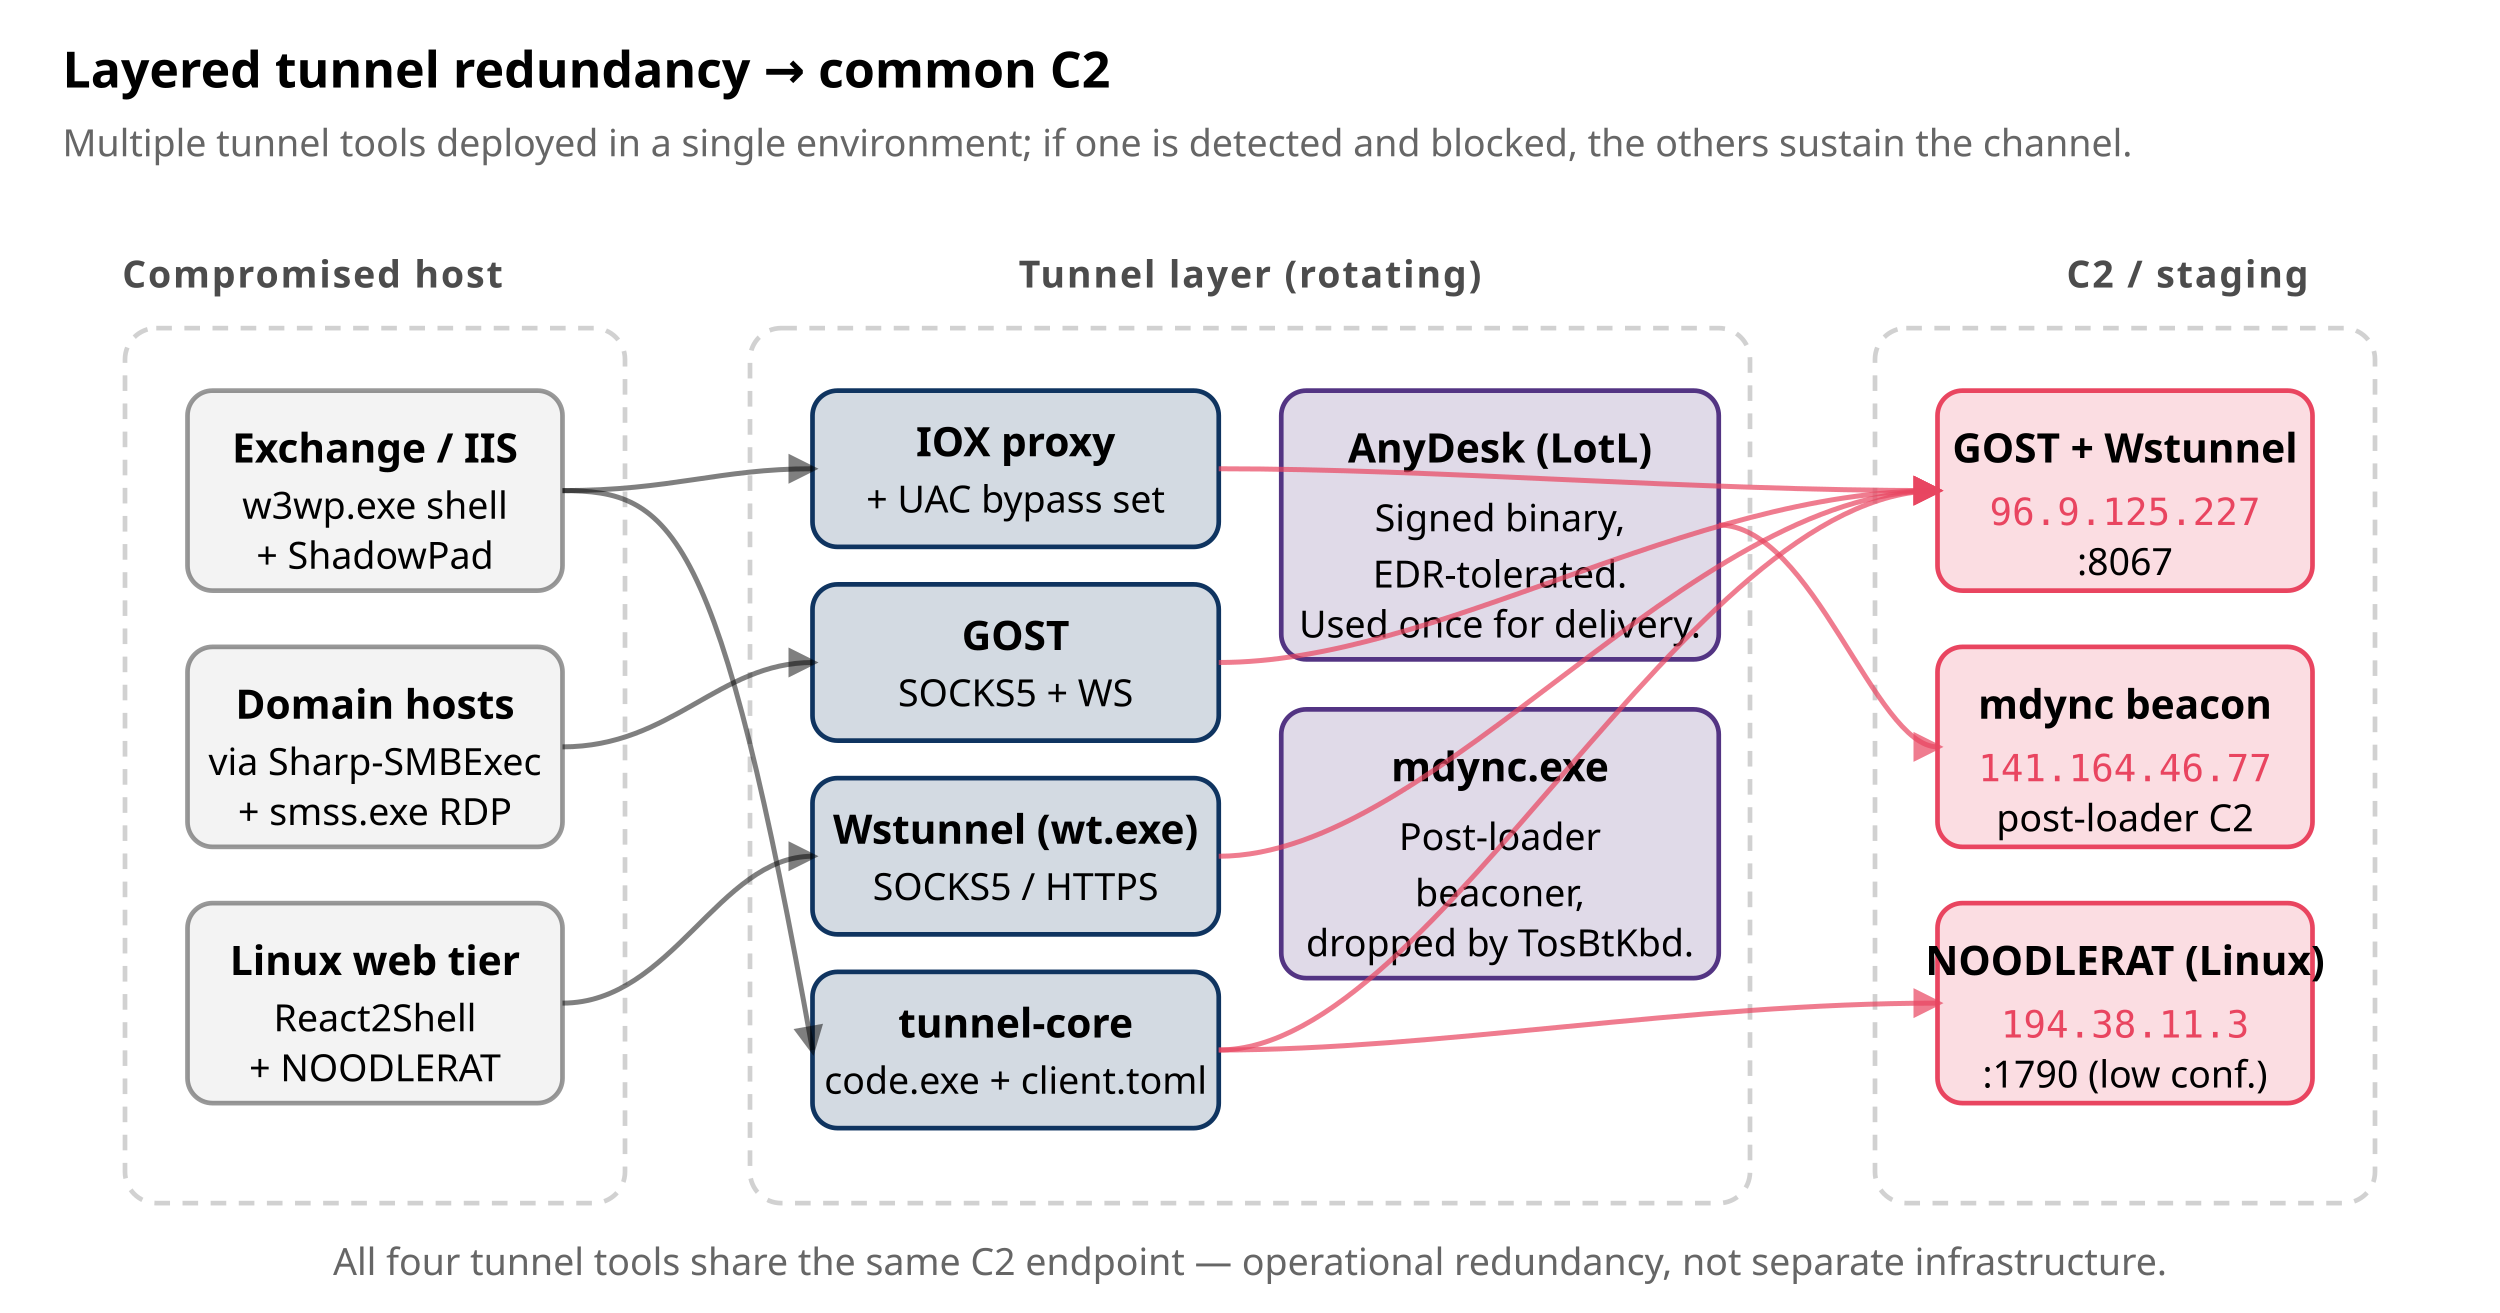
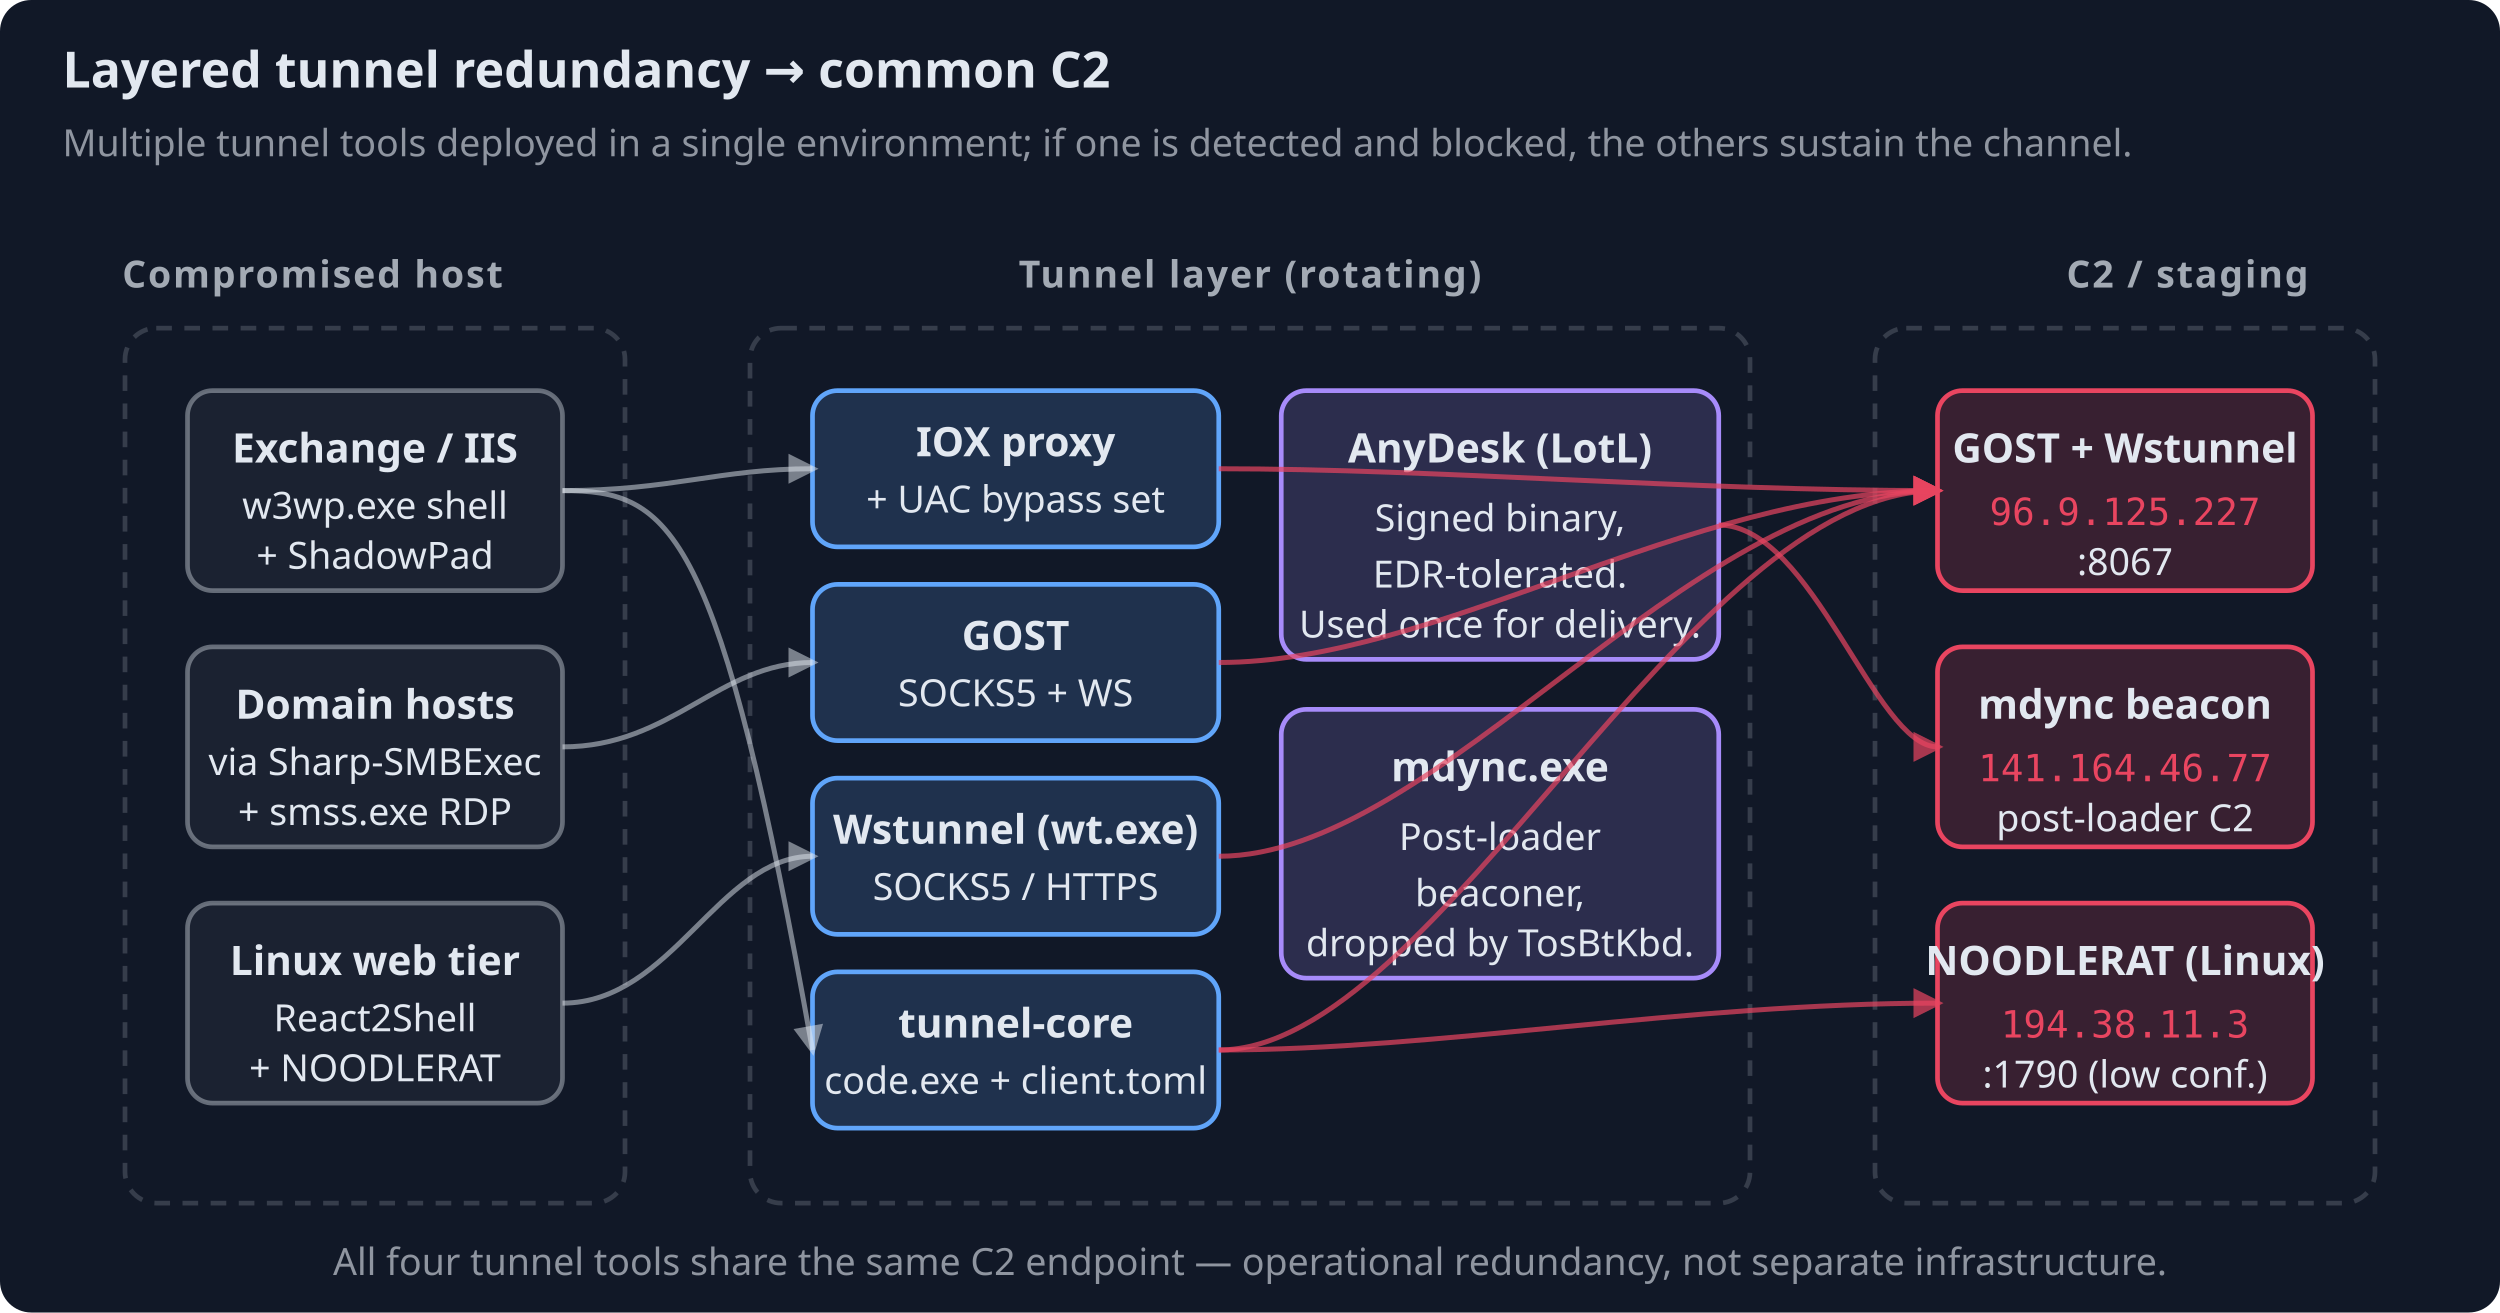
- <svg xmlns="http://www.w3.org/2000/svg" viewBox="0 0 800 420" width="100%" style="max-width: 800px; height: auto;" role="img" aria-label="SHADOW-EARTH-053 C2 tunnel architecture — three lanes from compromised hosts through layered redundant tunnels to common C2 infrastructure">
+ <svg xmlns="http://www.w3.org/2000/svg" viewBox="0 0 800 420" width="100%" style="max-width: 800px; height: auto; color: #e2e8f0;" role="img" aria-label="SHADOW-EARTH-053 C2 tunnel architecture — three lanes from compromised hosts through layered redundant tunnels to common C2 infrastructure">
  <style>
    .lane       { fill: none; stroke: currentColor; stroke-opacity: 0.18; stroke-width: 1.5; stroke-dasharray: 5 4; rx: 10; }
    .node       { fill: currentColor; fill-opacity: 0.05; stroke: currentColor; stroke-opacity: 0.4; stroke-width: 1.5; rx: 8; }
-     .tunnel     { fill: #0f3460; fill-opacity: 0.18; stroke: #0f3460; stroke-width: 1.5; rx: 8; }
+     .tunnel     { fill: #60a5fa; fill-opacity: 0.18; stroke: #60a5fa; stroke-width: 1.5; rx: 8; }
    .c2         { fill: #e94560; fill-opacity: 0.18; stroke: #e94560; stroke-width: 1.5; rx: 8; }
-     .legit      { fill: #533483; fill-opacity: 0.18; stroke: #533483; stroke-width: 1.5; rx: 8; }
+     .legit      { fill: #a78bfa; fill-opacity: 0.18; stroke: #a78bfa; stroke-width: 1.5; rx: 8; }
    .title      { font: 600 16px ui-sans-serif, system-ui, sans-serif; fill: currentColor; }
    .subtitle   { font: 12px ui-sans-serif, system-ui, sans-serif; fill: currentColor; fill-opacity: 0.6; }
    .label      { font: 600 13px ui-sans-serif, system-ui, sans-serif; fill: currentColor; }
    .body       { font: 12px ui-sans-serif, system-ui, sans-serif; fill: currentColor; }
    .mono       { font: 12px ui-monospace, SFMono-Regular, Menlo, monospace; fill: currentColor; }
    .ioc        { font: 12px ui-monospace, SFMono-Regular, Menlo, monospace; fill: #e94560; }
    .lane-title { font: 600 12px ui-sans-serif, system-ui, sans-serif; fill: currentColor; fill-opacity: 0.7; text-transform: uppercase; letter-spacing: 0.05em; }
    .flow       { stroke: currentColor; stroke-opacity: 0.5; stroke-width: 1.6; fill: none; }
    .flow-red   { stroke: #e94560; stroke-opacity: 0.7; stroke-width: 1.6; fill: none; }
  </style>
+   <rect data-panel="bg" x="0" y="0" width="800" height="420" rx="10" fill="#111827" />
  <text x="20" y="28" class="title">Layered tunnel redundancy → common C2</text>
  <text x="20" y="50" class="subtitle">Multiple tunnel tools deployed in a single environment; if one is detected and blocked, the others sustain the channel.</text>
  <text x="100" y="92" text-anchor="middle" class="lane-title">Compromised host</text>
  <text x="400" y="92" text-anchor="middle" class="lane-title">Tunnel layer (rotating)</text>
  <text x="700" y="92" text-anchor="middle" class="lane-title">C2 / staging</text>
  <rect class="lane" x="40" y="105" width="160" height="280" />
  <rect class="lane" x="240" y="105" width="320" height="280" />
  <rect class="lane" x="600" y="105" width="160" height="280" />
  <rect class="node" x="60" y="125" width="120" height="64" />
  <text x="120" y="148" text-anchor="middle" class="label">Exchange / IIS</text>
  <text x="120" y="166" text-anchor="middle" class="body">w3wp.exe shell</text>
  <text x="120" y="182" text-anchor="middle" class="body">+ ShadowPad</text>
  <rect class="node" x="60" y="207" width="120" height="64" />
  <text x="120" y="230" text-anchor="middle" class="label">Domain hosts</text>
  <text x="120" y="248" text-anchor="middle" class="body">via Sharp-SMBExec</text>
  <text x="120" y="264" text-anchor="middle" class="body">+ smss.exe RDP</text>
  <rect class="node" x="60" y="289" width="120" height="64" />
  <text x="120" y="312" text-anchor="middle" class="label">Linux web tier</text>
  <text x="120" y="330" text-anchor="middle" class="body">React2Shell</text>
  <text x="120" y="346" text-anchor="middle" class="body">+ NOODLERAT</text>
  <rect class="tunnel" x="260" y="125" width="130" height="50" />
  <text x="325" y="146" text-anchor="middle" class="label">IOX proxy</text>
  <text x="325" y="164" text-anchor="middle" class="body">+ UAC bypass set</text>
  <rect class="tunnel" x="260" y="187" width="130" height="50" />
  <text x="325" y="208" text-anchor="middle" class="label">GOST</text>
  <text x="325" y="226" text-anchor="middle" class="body">SOCKS5 + WS</text>
  <rect class="tunnel" x="260" y="249" width="130" height="50" />
  <text x="325" y="270" text-anchor="middle" class="label">Wstunnel (wt.exe)</text>
  <text x="325" y="288" text-anchor="middle" class="body">SOCKS5 / HTTPS</text>
  <rect class="tunnel" x="260" y="311" width="130" height="50" />
  <text x="325" y="332" text-anchor="middle" class="label">tunnel-core</text>
  <text x="325" y="350" text-anchor="middle" class="body">code.exe + client.toml</text>
  <rect class="legit" x="410" y="125" width="140" height="86" />
  <text x="480" y="148" text-anchor="middle" class="label">AnyDesk (LotL)</text>
  <text x="480" y="170" text-anchor="middle" class="body">Signed binary,</text>
  <text x="480" y="188" text-anchor="middle" class="body">EDR-tolerated.</text>
  <text x="480" y="204" text-anchor="middle" class="body">Used once for delivery.</text>
  <rect class="legit" x="410" y="227" width="140" height="86" />
  <text x="480" y="250" text-anchor="middle" class="label">mdync.exe</text>
  <text x="480" y="272" text-anchor="middle" class="body">Post-loader</text>
  <text x="480" y="290" text-anchor="middle" class="body">beaconer,</text>
  <text x="480" y="306" text-anchor="middle" class="body">dropped by TosBtKbd.</text>
  <rect class="c2" x="620" y="125" width="120" height="64" />
  <text x="680" y="148" text-anchor="middle" class="label">GOST + Wstunnel</text>
  <text x="680" y="168" text-anchor="middle" class="ioc">96.9.125.227</text>
  <text x="680" y="184" text-anchor="middle" class="body">:8067</text>
  <rect class="c2" x="620" y="207" width="120" height="64" />
  <text x="680" y="230" text-anchor="middle" class="label">mdync beacon</text>
  <text x="680" y="250" text-anchor="middle" class="ioc">141.164.46.77</text>
  <text x="680" y="266" text-anchor="middle" class="body">post-loader C2</text>
  <rect class="c2" x="620" y="289" width="120" height="64" />
  <text x="680" y="312" text-anchor="middle" class="label">NOODLERAT (Linux)</text>
  <text x="680" y="332" text-anchor="middle" class="ioc">194.38.11.3</text>
  <text x="680" y="348" text-anchor="middle" class="body">:1790  (low conf.)</text>
  <defs>
    <marker id="arrh" viewBox="0 0 10 10" refX="8" refY="5" markerWidth="6" markerHeight="6" orient="auto">
      <path d="M 0 0 L 10 5 L 0 10 z" fill="currentColor" fill-opacity="0.5" />
    </marker>
    <marker id="arrr" viewBox="0 0 10 10" refX="8" refY="5" markerWidth="6" markerHeight="6" orient="auto">
      <path d="M 0 0 L 10 5 L 0 10 z" fill="#e94560" fill-opacity="0.7" />
    </marker>
  </defs>
  <path class="flow" d="M 180 157 C 215 157, 230 150, 260 150" marker-end="url(#arrh)" />
  <path class="flow" d="M 180 239 C 215 239, 230 212, 260 212" marker-end="url(#arrh)" />
  <path class="flow" d="M 180 321 C 215 321, 230 274, 260 274" marker-end="url(#arrh)" />
  <path class="flow" d="M 180 157 C 215 157, 230 168, 260 336" marker-end="url(#arrh)" />
  <path class="flow-red" d="M 390 150 C 460 150, 540 157, 620 157" marker-end="url(#arrr)" />
  <path class="flow-red" d="M 390 212 C 460 212, 540 157, 620 157" marker-end="url(#arrr)" />
  <path class="flow-red" d="M 390 274 C 460 274, 540 157, 620 157" marker-end="url(#arrr)" />
  <path class="flow-red" d="M 390 336 C 460 336, 540 157, 620 157" marker-end="url(#arrr)" />
  <path class="flow-red" d="M 550 168 C 580 168, 600 239, 620 239" marker-end="url(#arrr)" />
  <path class="flow-red" d="M 390 336 C 460 336, 540 321, 620 321" marker-end="url(#arrr)" />
  <text x="400" y="408" text-anchor="middle" class="subtitle">All four tunnel tools share the same C2 endpoint — operational redundancy, not separate infrastructure.</text>
</svg>
